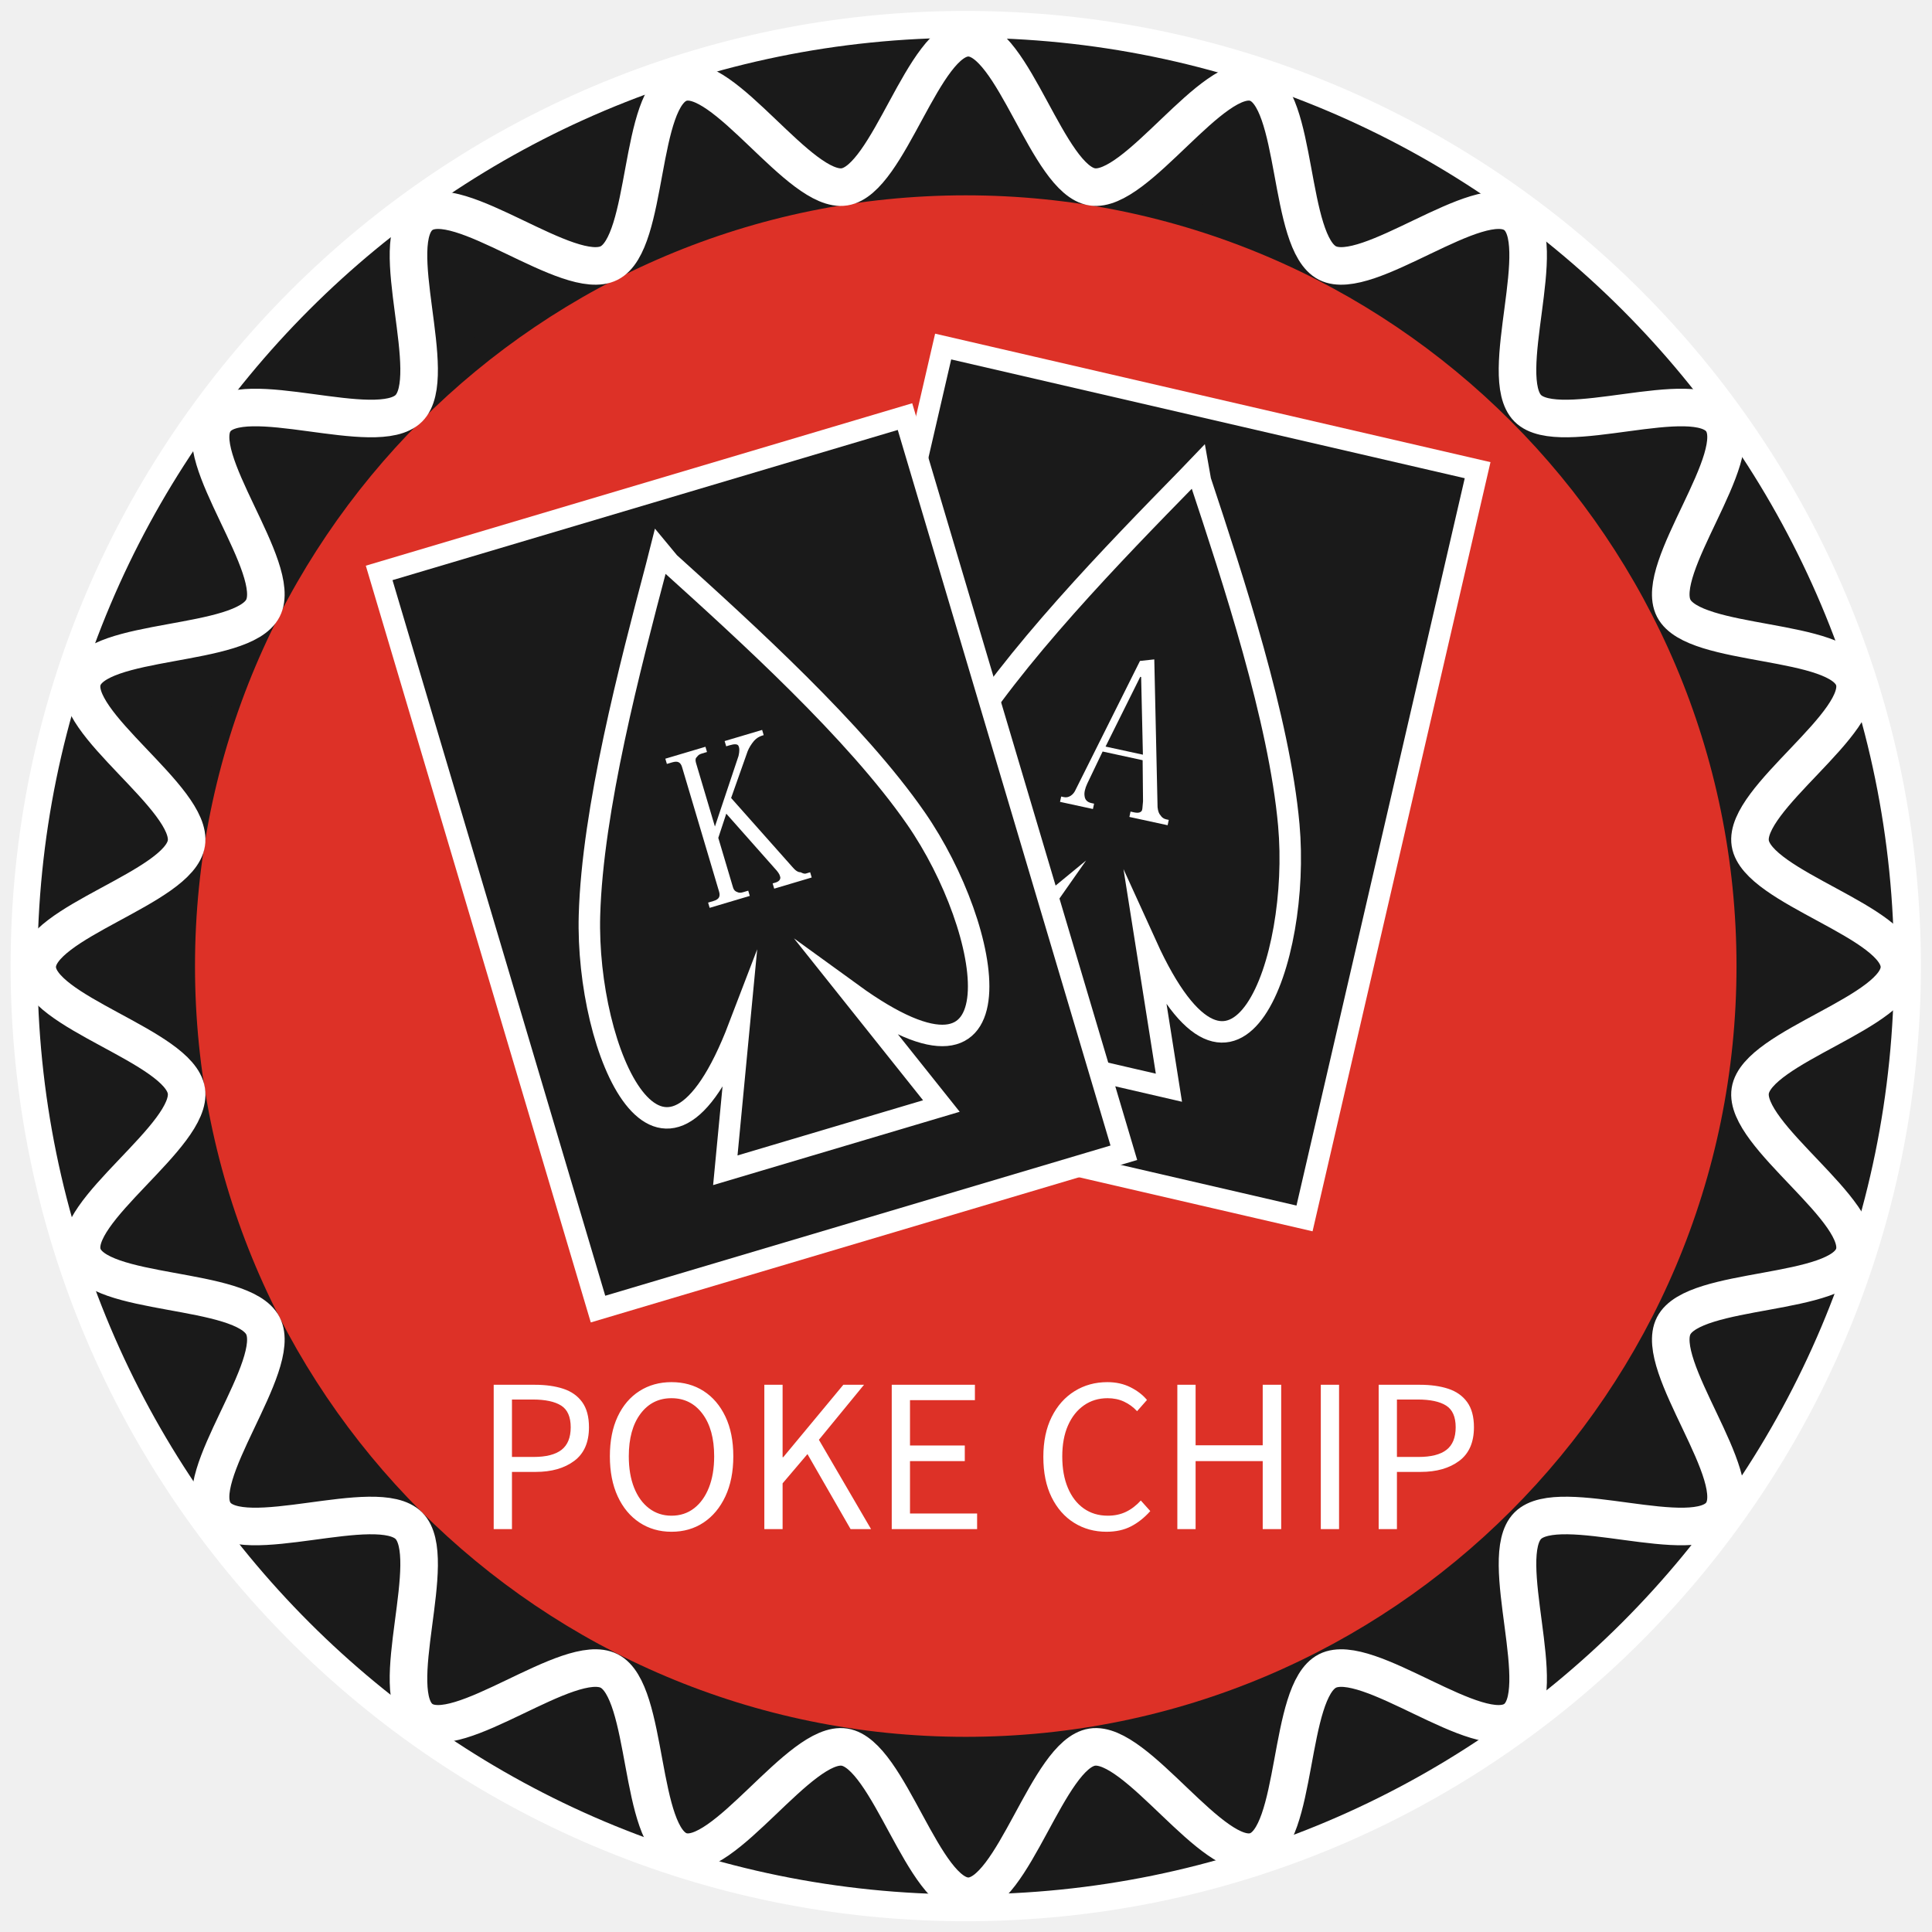
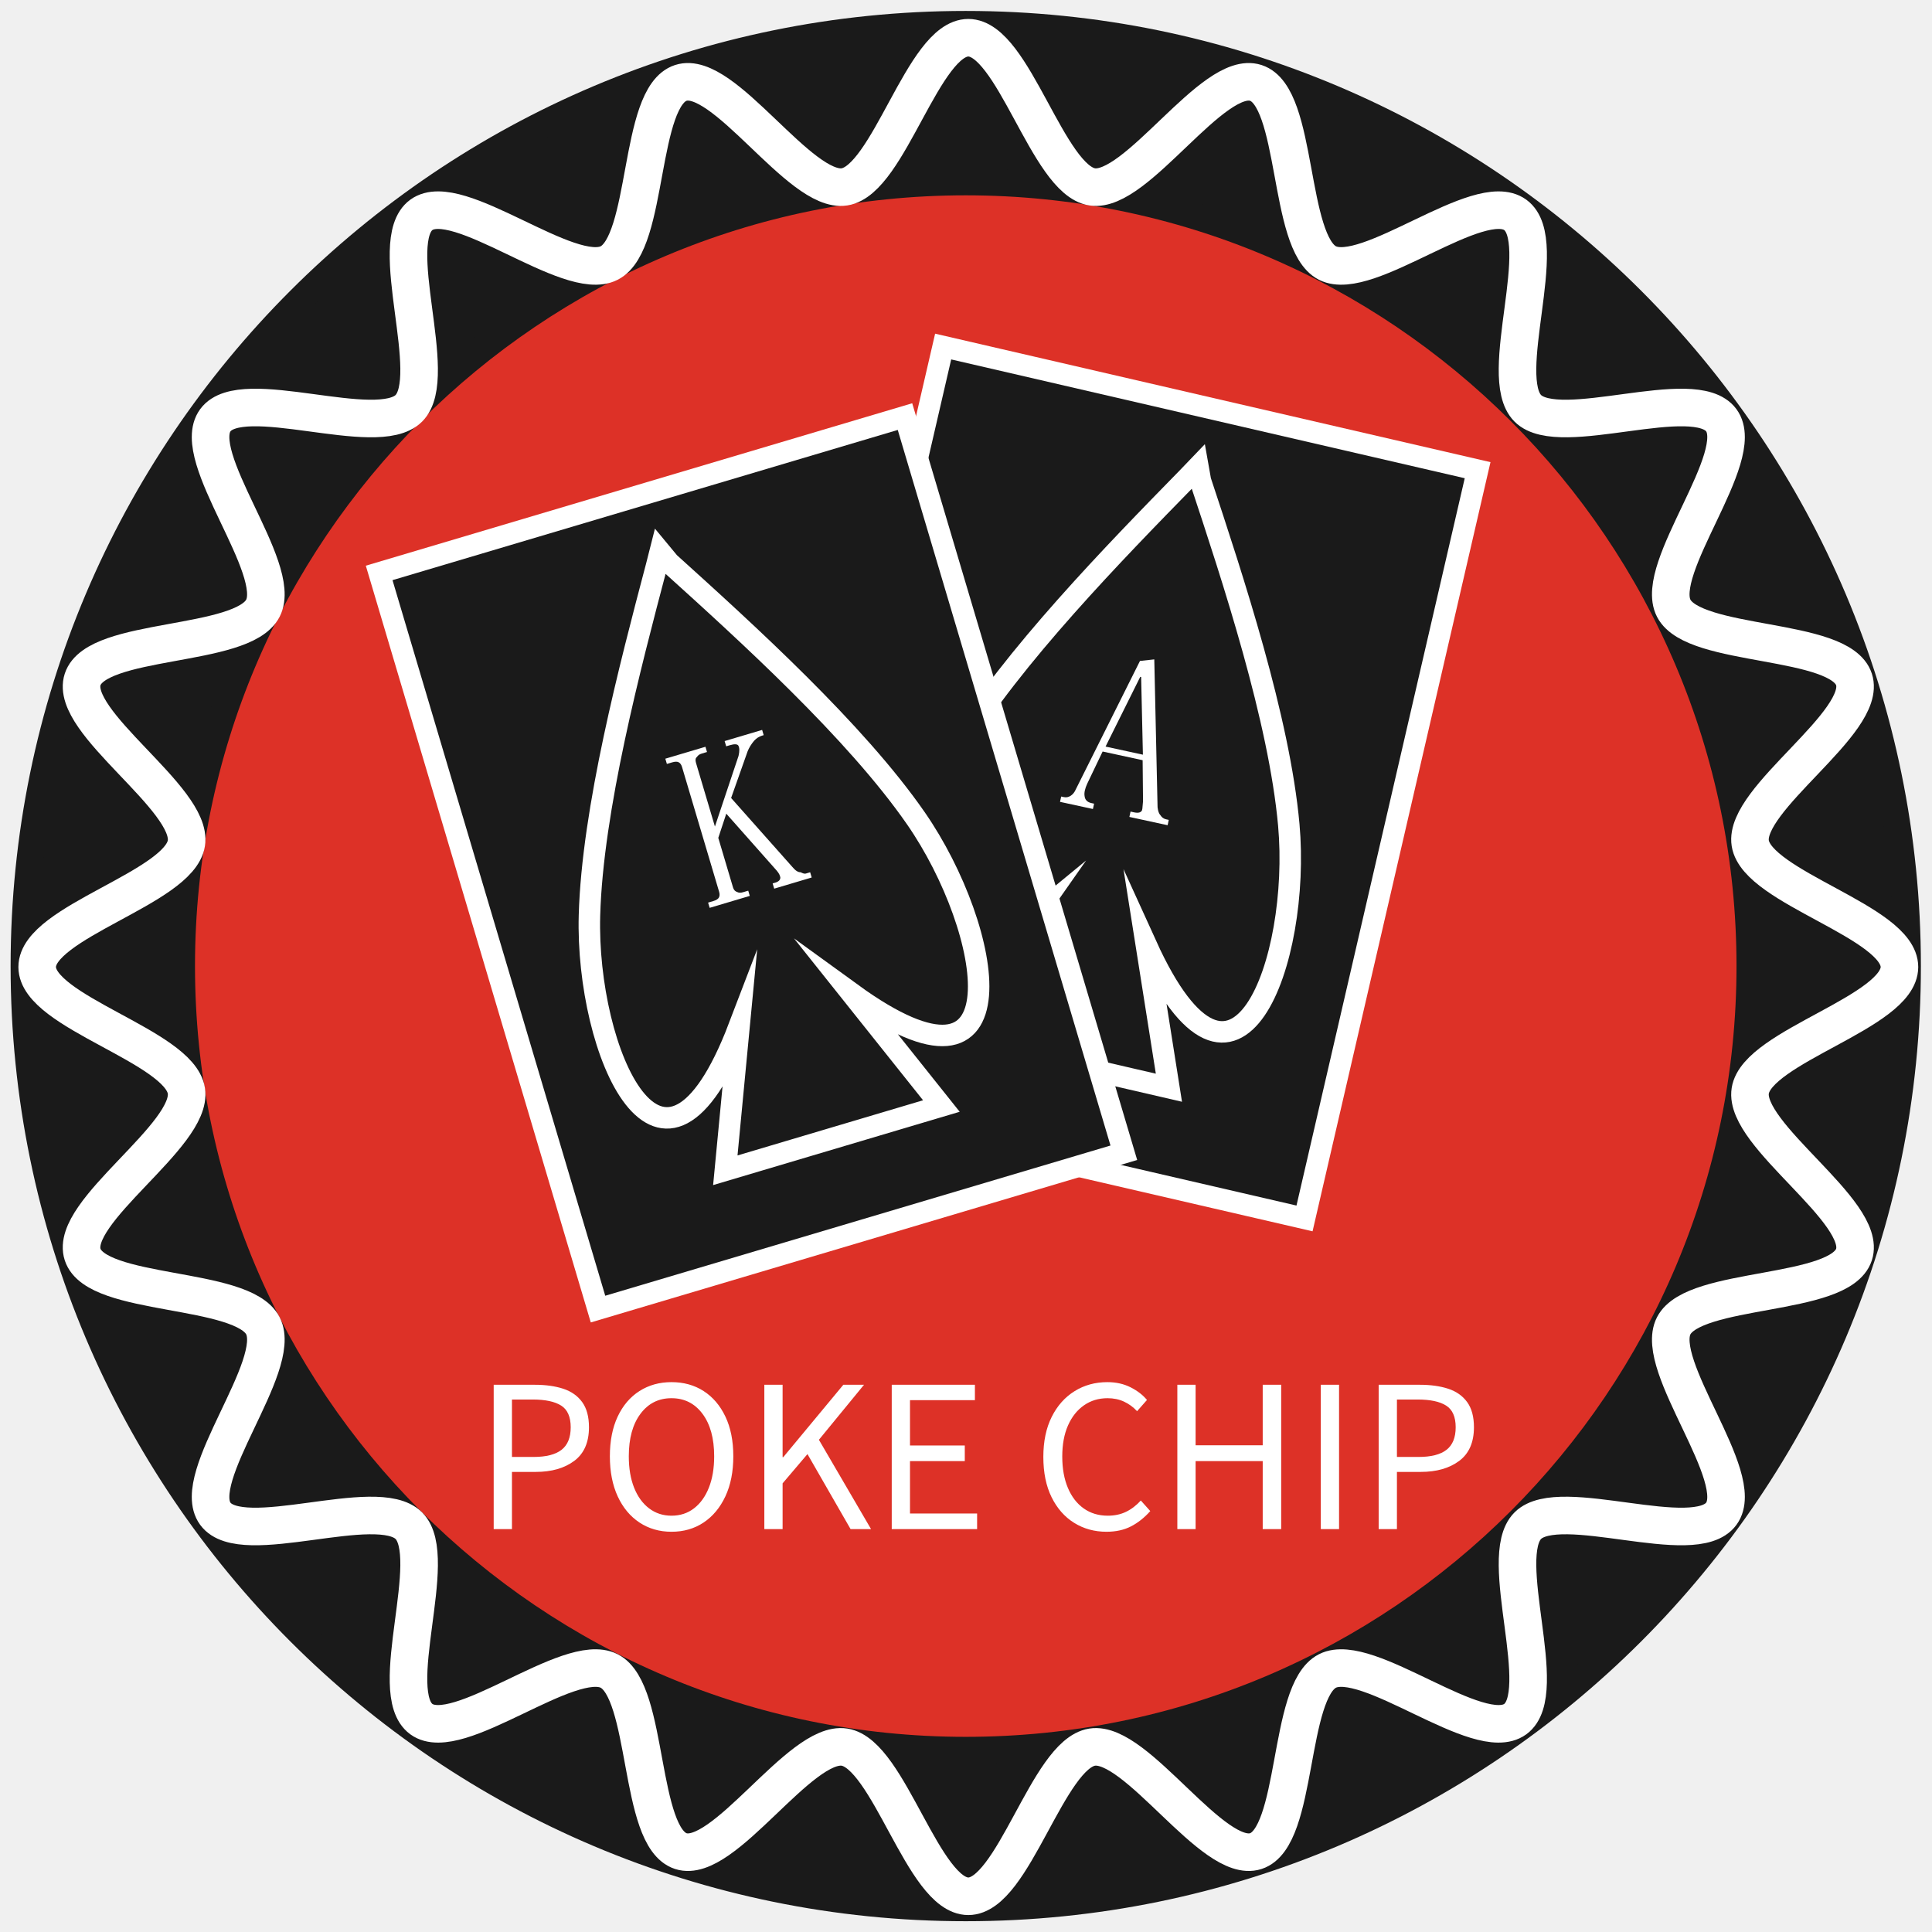
<svg xmlns="http://www.w3.org/2000/svg" viewBox="108.7 201.8 360 360" width="360" height="360">
  <g id="Layer_1" data-name="Layer 1">
-     <circle cx="288.654" cy="381.815" r="175.477" fill="#1a1a1a" stroke="#ffffff" stroke-width="5" stroke-miterlimit="10" />
+     <circle cx="288.654" cy="381.815" r="175.477" fill="#1a1a1a" stroke="#1a1a1a" stroke-width="5" stroke-miterlimit="10" />
    <circle cx="288.654" cy="381.815" r="146.119" fill="#dd3127" stroke="#1a1a1a" stroke-width="5" stroke-miterlimit="10" />
    <g>
      <g>
        <g>
          <polygon points="284.443,266.374 384.032,289.412 351.779,428.836 252.191,405.798" fill="#1a1a1a" stroke="#ffffff" stroke-width="4" stroke-miterlimit="10" />
          <path d="M332.387 291.387 C338.435 309.651 347.08 335.832 348.849 355.516 C351.11 380.68 338.981 414.623 322.32 377.982 L326.51 404.48 L311.728 401.06 L310.992 400.89 L301.139 398.611 L301.139 398.611 L301.139 398.611 L285.589 395.014 L300.99 373.048 C269.93 398.65 273.94 362.828 287.022 341.214 C297.256 324.306 316.52 304.581 329.974 290.828 L331.927 288.792 Z" fill="#1a1a1a" stroke="#ffffff" stroke-width="4" stroke-miterlimit="10" />
        </g>
        <g>
          <path d="M321.613 343.454 L314.157 341.835 L311.298 347.807 C310.862 348.753 310.694 349.526 310.795 350.126 C310.872 350.837 311.297 351.277 312.07 351.444 L312.567 351.552 L312.351 352.546 L306.221 351.215 L306.437 350.221 L306.934 350.329 C307.376 350.425 307.798 350.343 308.201 350.084 C308.605 349.824 308.922 349.431 309.152 348.902 L321.119 324.956 L323.784 324.667 L324.395 352.212 C324.472 352.923 324.652 353.425 324.936 353.718 C325.195 354.121 325.546 354.371 325.987 354.467 L326.484 354.575 L326.269 355.569 L319.144 354.022 L319.36 353.028 L320.023 353.171 C320.796 353.339 321.286 353.214 321.492 352.797 L321.564 352.465 L321.686 351.104 Z M321.335 327.952 L321.17 327.916 L314.704 340.913 L321.663 342.424 Z" fill="#ffffff" />
        </g>
      </g>
      <g>
        <g>
          <polygon points="179.35,308.556 277.33,279.427 318.111,416.599 220.131,445.729" fill="#1a1a1a" stroke="#ffffff" stroke-width="4" stroke-miterlimit="10" />
          <path d="M233.392 306.64 C247.668 319.537 268.111 338.038 279.367 354.284 C293.756 375.051 299.965 410.557 267.387 386.917 L284.112 407.892 L269.568 412.216 L268.844 412.432 L259.151 415.313 L259.151 415.313 L259.151 415.313 L243.852 419.862 L246.402 393.156 C232.029 430.754 217.833 397.623 218.539 372.368 C219.092 352.611 226.107 325.947 231.018 307.346 L231.711 304.611 Z" fill="#1a1a1a" stroke="#ffffff" stroke-width="4" stroke-miterlimit="10" />
        </g>
        <g>
          <path d="M259.949 365.31 L252.961 367.387 L252.671 366.412 L253.159 366.267 C253.809 366.074 254.124 365.744 254.103 365.279 L254.007 364.954 C253.91 364.629 253.603 364.19 253.084 363.636 L244.032 353.415 L242.543 357.926 L245.297 367.19 C245.426 367.623 245.685 367.9 246.074 368.02 C246.355 368.172 246.713 368.184 247.146 368.055 L248.121 367.765 L248.411 368.74 L240.935 370.963 L240.645 369.987 L241.62 369.698 C242.162 369.536 242.509 369.315 242.661 369.034 C242.814 368.753 242.825 368.396 242.696 367.963 L235.787 344.723 C235.658 344.29 235.453 343.997 235.172 343.844 C234.891 343.692 234.48 343.697 233.938 343.858 L232.963 344.147 L232.673 343.172 L240.149 340.95 L240.439 341.925 L239.464 342.215 C239.03 342.344 238.737 342.549 238.585 342.83 C238.292 343.035 238.227 343.408 238.388 343.95 L241.915 355.813 L246.316 342.654 C246.524 341.767 246.509 341.123 246.272 340.721 C246.067 340.429 245.531 340.411 244.664 340.669 L244.014 340.862 L243.724 339.887 L250.712 337.809 L251.002 338.784 L250.677 338.881 C250.136 339.042 249.642 339.366 249.197 339.852 C248.676 340.478 248.279 341.127 248.007 341.798 L244.932 350.494 L256.365 363.368 C256.916 364.03 257.424 364.351 257.889 364.33 C258.311 364.559 258.63 364.64 258.847 364.576 L259.66 364.334 Z" fill="#ffffff" />
        </g>
      </g>
    </g>
    <g>
      <path d="M200.693 486.729 L200.693 459.833 L208.36 459.833 C210.383 459.833 212.146 460.079 213.649 460.571 C215.152 461.063 216.328 461.889 217.175 463.051 C218.022 464.213 218.446 465.778 218.446 467.746 C218.446 470.561 217.53 472.652 215.699 474.019 C213.868 475.385 211.476 476.069 208.524 476.069 L204.096 476.069 L204.096 486.729 Z M204.096 473.281 L208.114 473.281 C210.465 473.281 212.207 472.836 213.341 471.948 C214.476 471.06 215.043 469.659 215.043 467.746 C215.043 465.805 214.448 464.459 213.259 463.707 C212.07 462.955 210.301 462.58 207.95 462.58 L204.096 462.58 Z M233.821 487.221 C231.58 487.221 229.591 486.647 227.855 485.499 C226.12 484.351 224.767 482.724 223.796 480.62 C222.826 478.515 222.341 476.028 222.341 473.158 C222.341 470.288 222.826 467.821 223.796 465.757 C224.767 463.693 226.12 462.108 227.855 461.001 C229.591 459.894 231.58 459.341 233.821 459.341 C236.09 459.341 238.085 459.894 239.807 461.001 C241.529 462.108 242.882 463.693 243.866 465.757 C244.85 467.821 245.342 470.288 245.342 473.158 C245.342 476.028 244.85 478.515 243.866 480.62 C242.882 482.724 241.529 484.351 239.807 485.499 C238.085 486.647 236.09 487.221 233.821 487.221 Z M233.821 484.228 C235.434 484.228 236.834 483.77 238.023 482.854 C239.212 481.938 240.135 480.654 240.791 479 C241.447 477.346 241.775 475.399 241.775 473.158 C241.775 469.823 241.051 467.185 239.602 465.245 C238.153 463.304 236.226 462.334 233.821 462.334 C231.416 462.334 229.489 463.304 228.04 465.245 C226.591 467.185 225.867 469.823 225.867 473.158 C225.867 475.399 226.195 477.346 226.851 479 C227.507 480.654 228.436 481.938 229.639 482.854 C230.842 483.77 232.236 484.228 233.821 484.228 Z M251.123 486.729 L251.123 459.833 L254.526 459.833 L254.526 473.322 L254.649 473.322 L265.842 459.833 L269.696 459.833 L261.291 470.083 L271.008 486.729 L267.195 486.729 L259.159 472.748 L254.526 478.201 L254.526 486.729 Z M274.862 486.729 L274.862 459.833 L290.36 459.833 L290.36 462.703 L278.265 462.703 L278.265 471.149 L288.474 471.149 L288.474 474.06 L278.265 474.06 L278.265 483.818 L290.77 483.818 L290.77 486.729 Z M314.878 487.221 C312.637 487.221 310.628 486.667 308.851 485.56 C307.074 484.453 305.673 482.861 304.648 480.784 C303.623 478.706 303.111 476.205 303.111 473.281 C303.111 470.383 303.63 467.896 304.669 465.819 C305.708 463.741 307.129 462.142 308.933 461.022 C310.737 459.901 312.773 459.341 315.042 459.341 C316.655 459.341 318.096 459.662 319.367 460.304 C320.638 460.946 321.657 461.732 322.422 462.662 L320.577 464.753 C319.866 463.987 319.053 463.393 318.137 462.969 C317.222 462.545 316.204 462.334 315.083 462.334 C313.416 462.334 311.946 462.778 310.675 463.666 C309.404 464.554 308.414 465.805 307.703 467.418 C306.992 469.03 306.637 470.957 306.637 473.199 C306.637 475.44 306.985 477.387 307.682 479.041 C308.379 480.695 309.363 481.973 310.634 482.875 C311.905 483.777 313.402 484.228 315.124 484.228 C316.381 484.228 317.509 483.988 318.506 483.51 C319.504 483.032 320.427 482.328 321.274 481.399 L323.037 483.367 C321.944 484.597 320.748 485.546 319.449 486.216 C318.151 486.886 316.627 487.221 314.878 487.221 Z M328.08 486.729 L328.08 459.833 L331.483 459.833 L331.483 471.108 L343.988 471.108 L343.988 459.833 L347.432 459.833 L347.432 486.729 L343.988 486.729 L343.988 474.06 L331.483 474.06 L331.483 486.729 Z M354.812 486.729 L354.812 459.833 L358.215 459.833 L358.215 486.729 Z M365.595 486.729 L365.595 459.833 L373.262 459.833 C375.285 459.833 377.048 460.079 378.551 460.571 C380.054 461.063 381.23 461.889 382.077 463.051 C382.924 464.213 383.348 465.778 383.348 467.746 C383.348 470.561 382.432 472.652 380.601 474.019 C378.77 475.385 376.378 476.069 373.426 476.069 L368.998 476.069 L368.998 486.729 Z M368.998 473.281 L373.016 473.281 C375.367 473.281 377.109 472.836 378.243 471.948 C379.378 471.06 379.945 469.659 379.945 467.746 C379.945 465.805 379.35 464.459 378.161 463.707 C376.972 462.955 375.203 462.58 372.852 462.58 L368.998 462.58 Z" fill="#ffffff" />
    </g>
    <path d="M115.628 381.987 C115.628 373.591 142.119 367.219 143.426 358.925 C144.734 350.631 121.497 336.39 124.097 328.407 C126.698 320.424 153.865 322.601 157.692 315.128 C161.52 307.656 143.869 286.894 148.82 280.113 C153.771 273.332 178.93 283.813 184.877 277.886 C190.823 271.959 180.422 246.766 187.219 241.836 C194.015 236.906 214.726 254.618 222.209 250.81 C229.692 247.002 227.577 219.83 235.565 217.245 C243.553 214.66 257.76 237.919 266.055 236.62 C274.35 235.321 280.735 208.832 289.131 208.832 C297.527 208.832 303.912 235.321 312.207 236.62 C320.501 237.919 334.708 214.66 342.697 217.245 C350.685 219.83 348.569 247.002 356.052 250.81 C363.535 254.618 384.247 236.906 391.043 241.836 C397.839 246.766 387.438 271.959 393.385 277.886 C399.331 283.813 424.491 273.332 429.442 280.113 C434.393 286.894 416.742 307.656 420.569 315.128 C424.397 322.601 451.564 320.424 454.164 328.407 C456.765 336.39 433.528 350.631 434.835 358.925 C436.143 367.219 462.634 373.591 462.634 381.987 C462.634 390.383 436.143 396.755 434.835 405.048 C433.528 413.342 456.765 427.583 454.164 435.566 C451.564 443.549 424.397 441.372 420.569 448.845 C416.742 456.318 434.393 477.079 429.442 483.86 C424.491 490.641 399.331 480.16 393.385 486.087 C387.438 492.015 397.839 517.207 391.043 522.137 C384.247 527.067 363.535 509.355 356.052 513.163 C348.569 516.971 350.685 544.143 342.697 546.728 C334.708 549.314 320.501 526.054 312.207 527.353 C303.912 528.652 297.527 555.142 289.131 555.142 C280.735 555.142 274.35 528.652 266.055 527.353 C257.76 526.054 243.553 549.314 235.565 546.728 C227.577 544.143 229.692 516.971 222.209 513.163 C214.726 509.355 194.015 527.067 187.219 522.137 C180.422 517.207 190.823 492.015 184.877 486.087 C178.93 480.16 153.771 490.641 148.82 483.86 C143.869 477.079 161.52 456.318 157.692 448.845 C153.865 441.372 126.698 443.549 124.097 435.566 C121.497 427.583 144.734 413.342 143.426 405.048 C142.119 396.755 115.628 390.383 115.628 381.987 Z" fill="none" stroke="#ffffff" stroke-width="7" stroke-miterlimit="10" />
  </g>
</svg>
